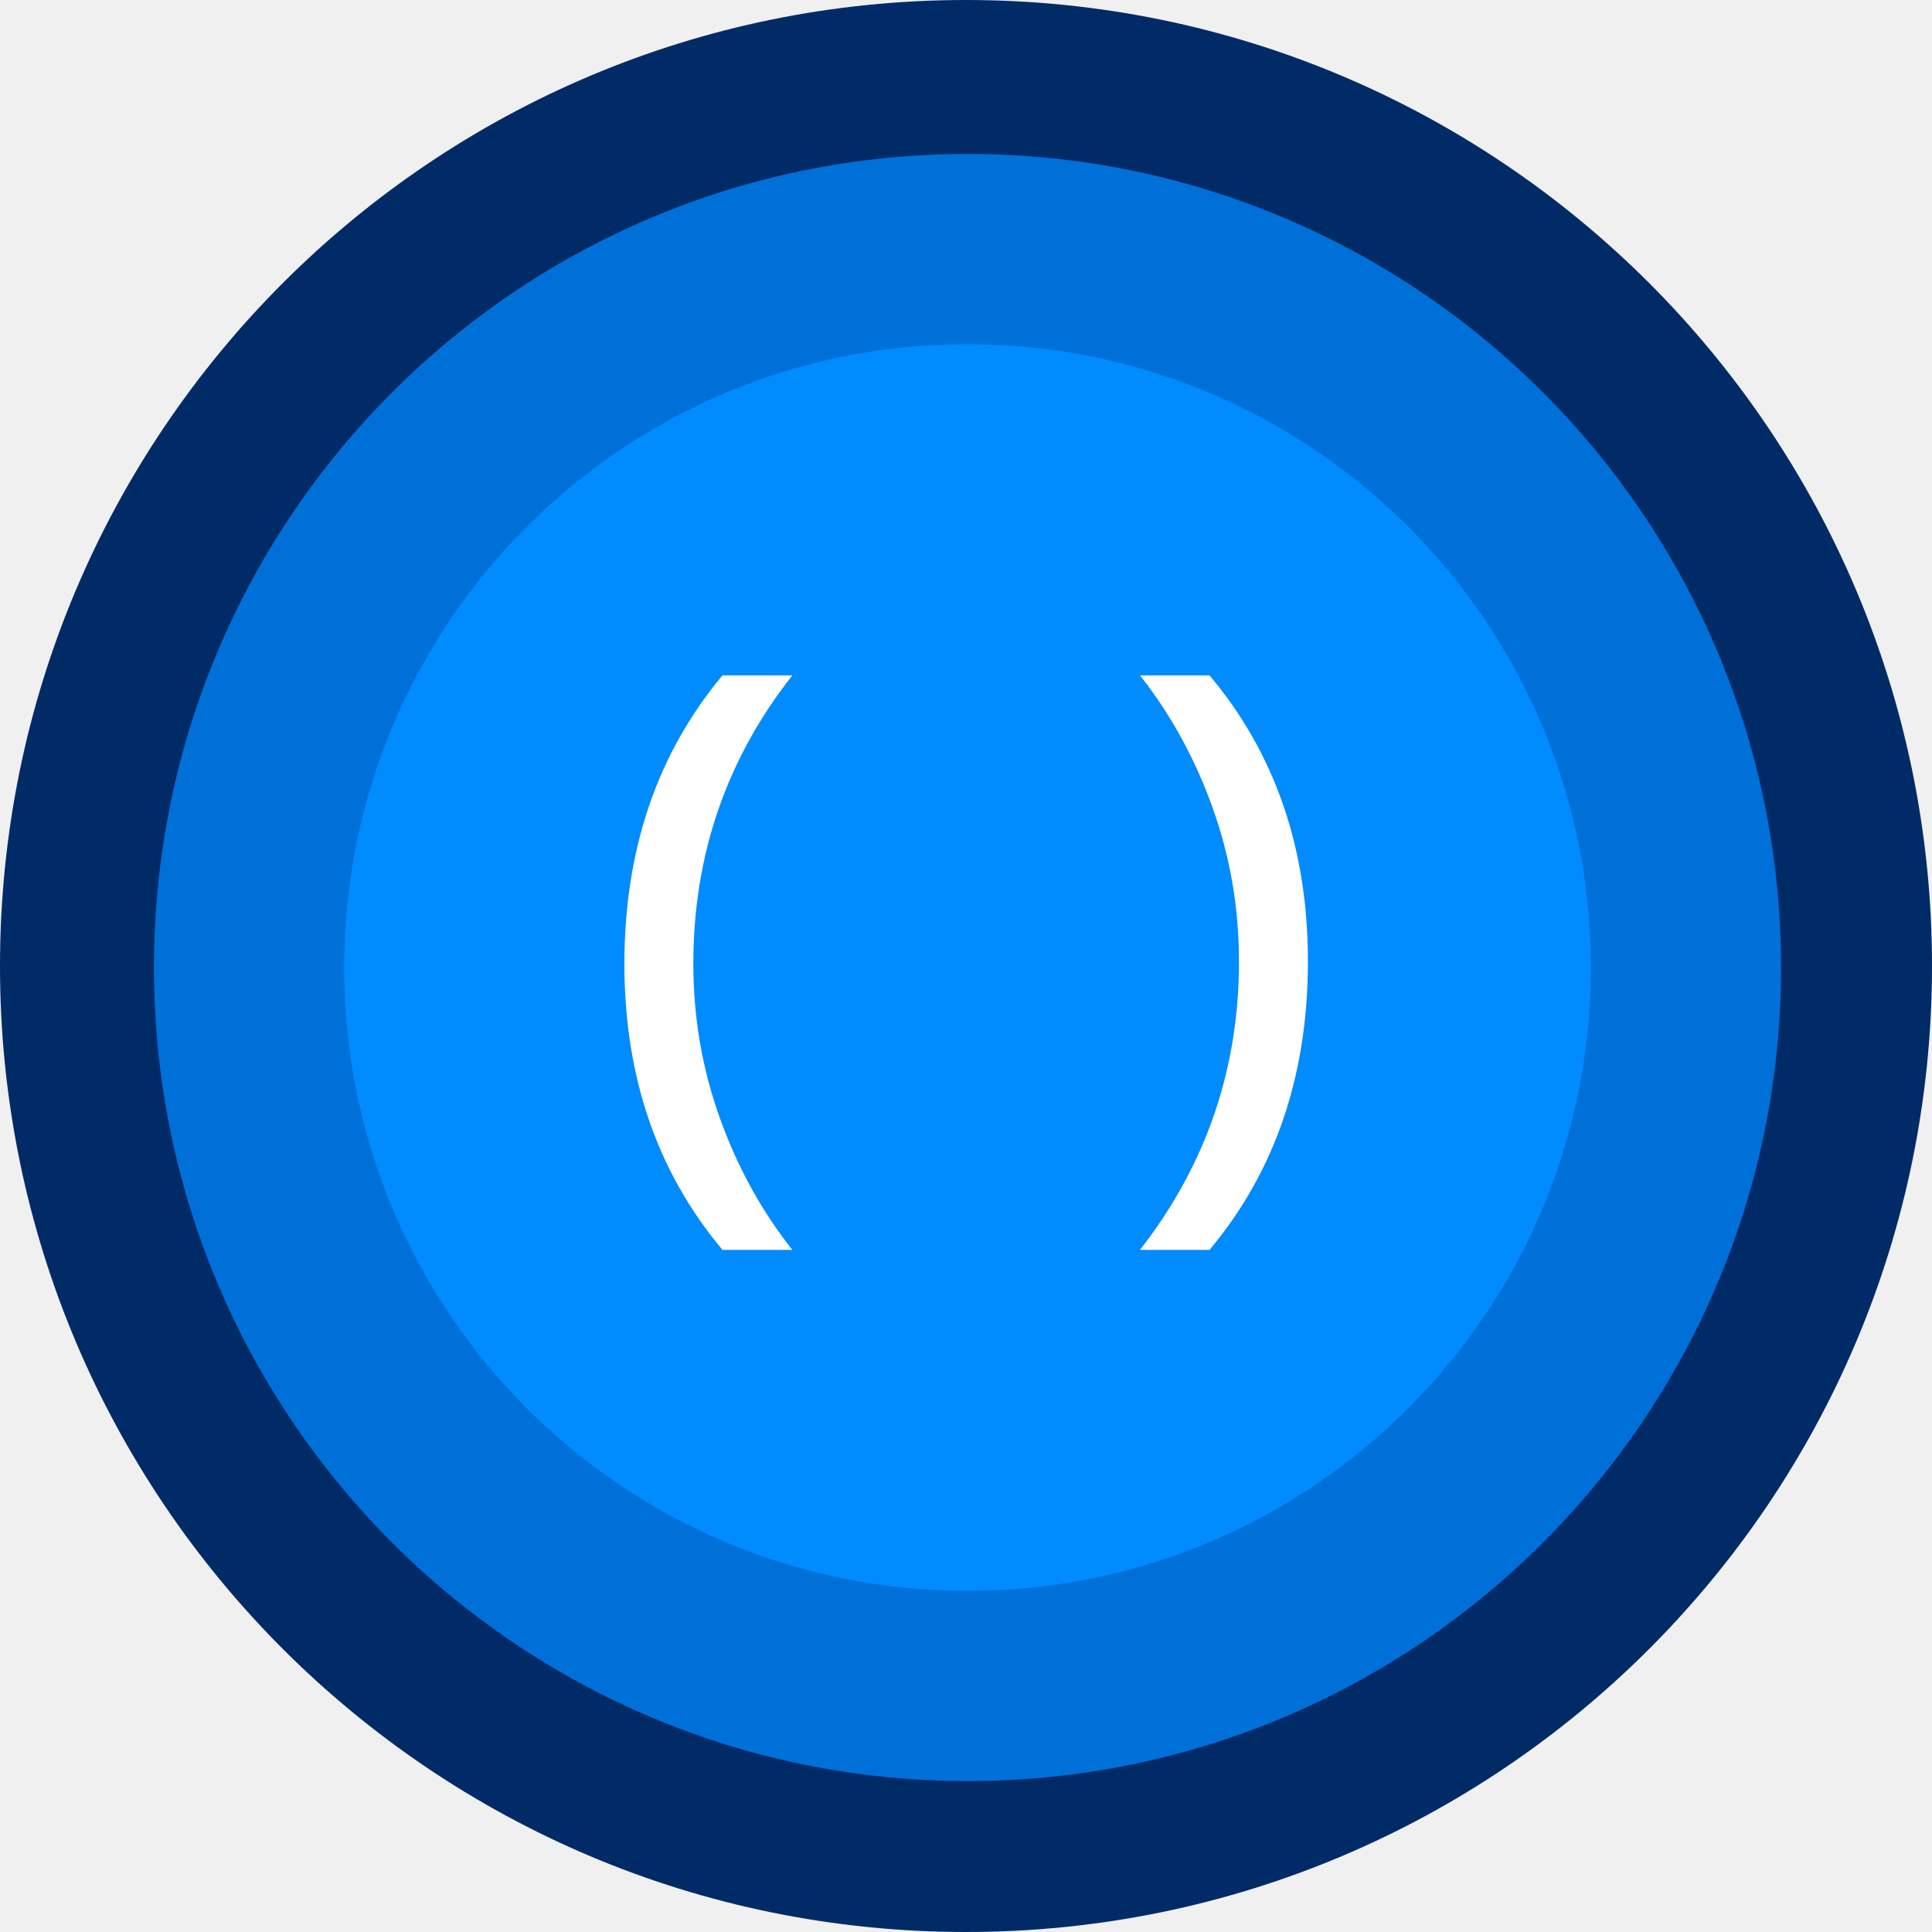
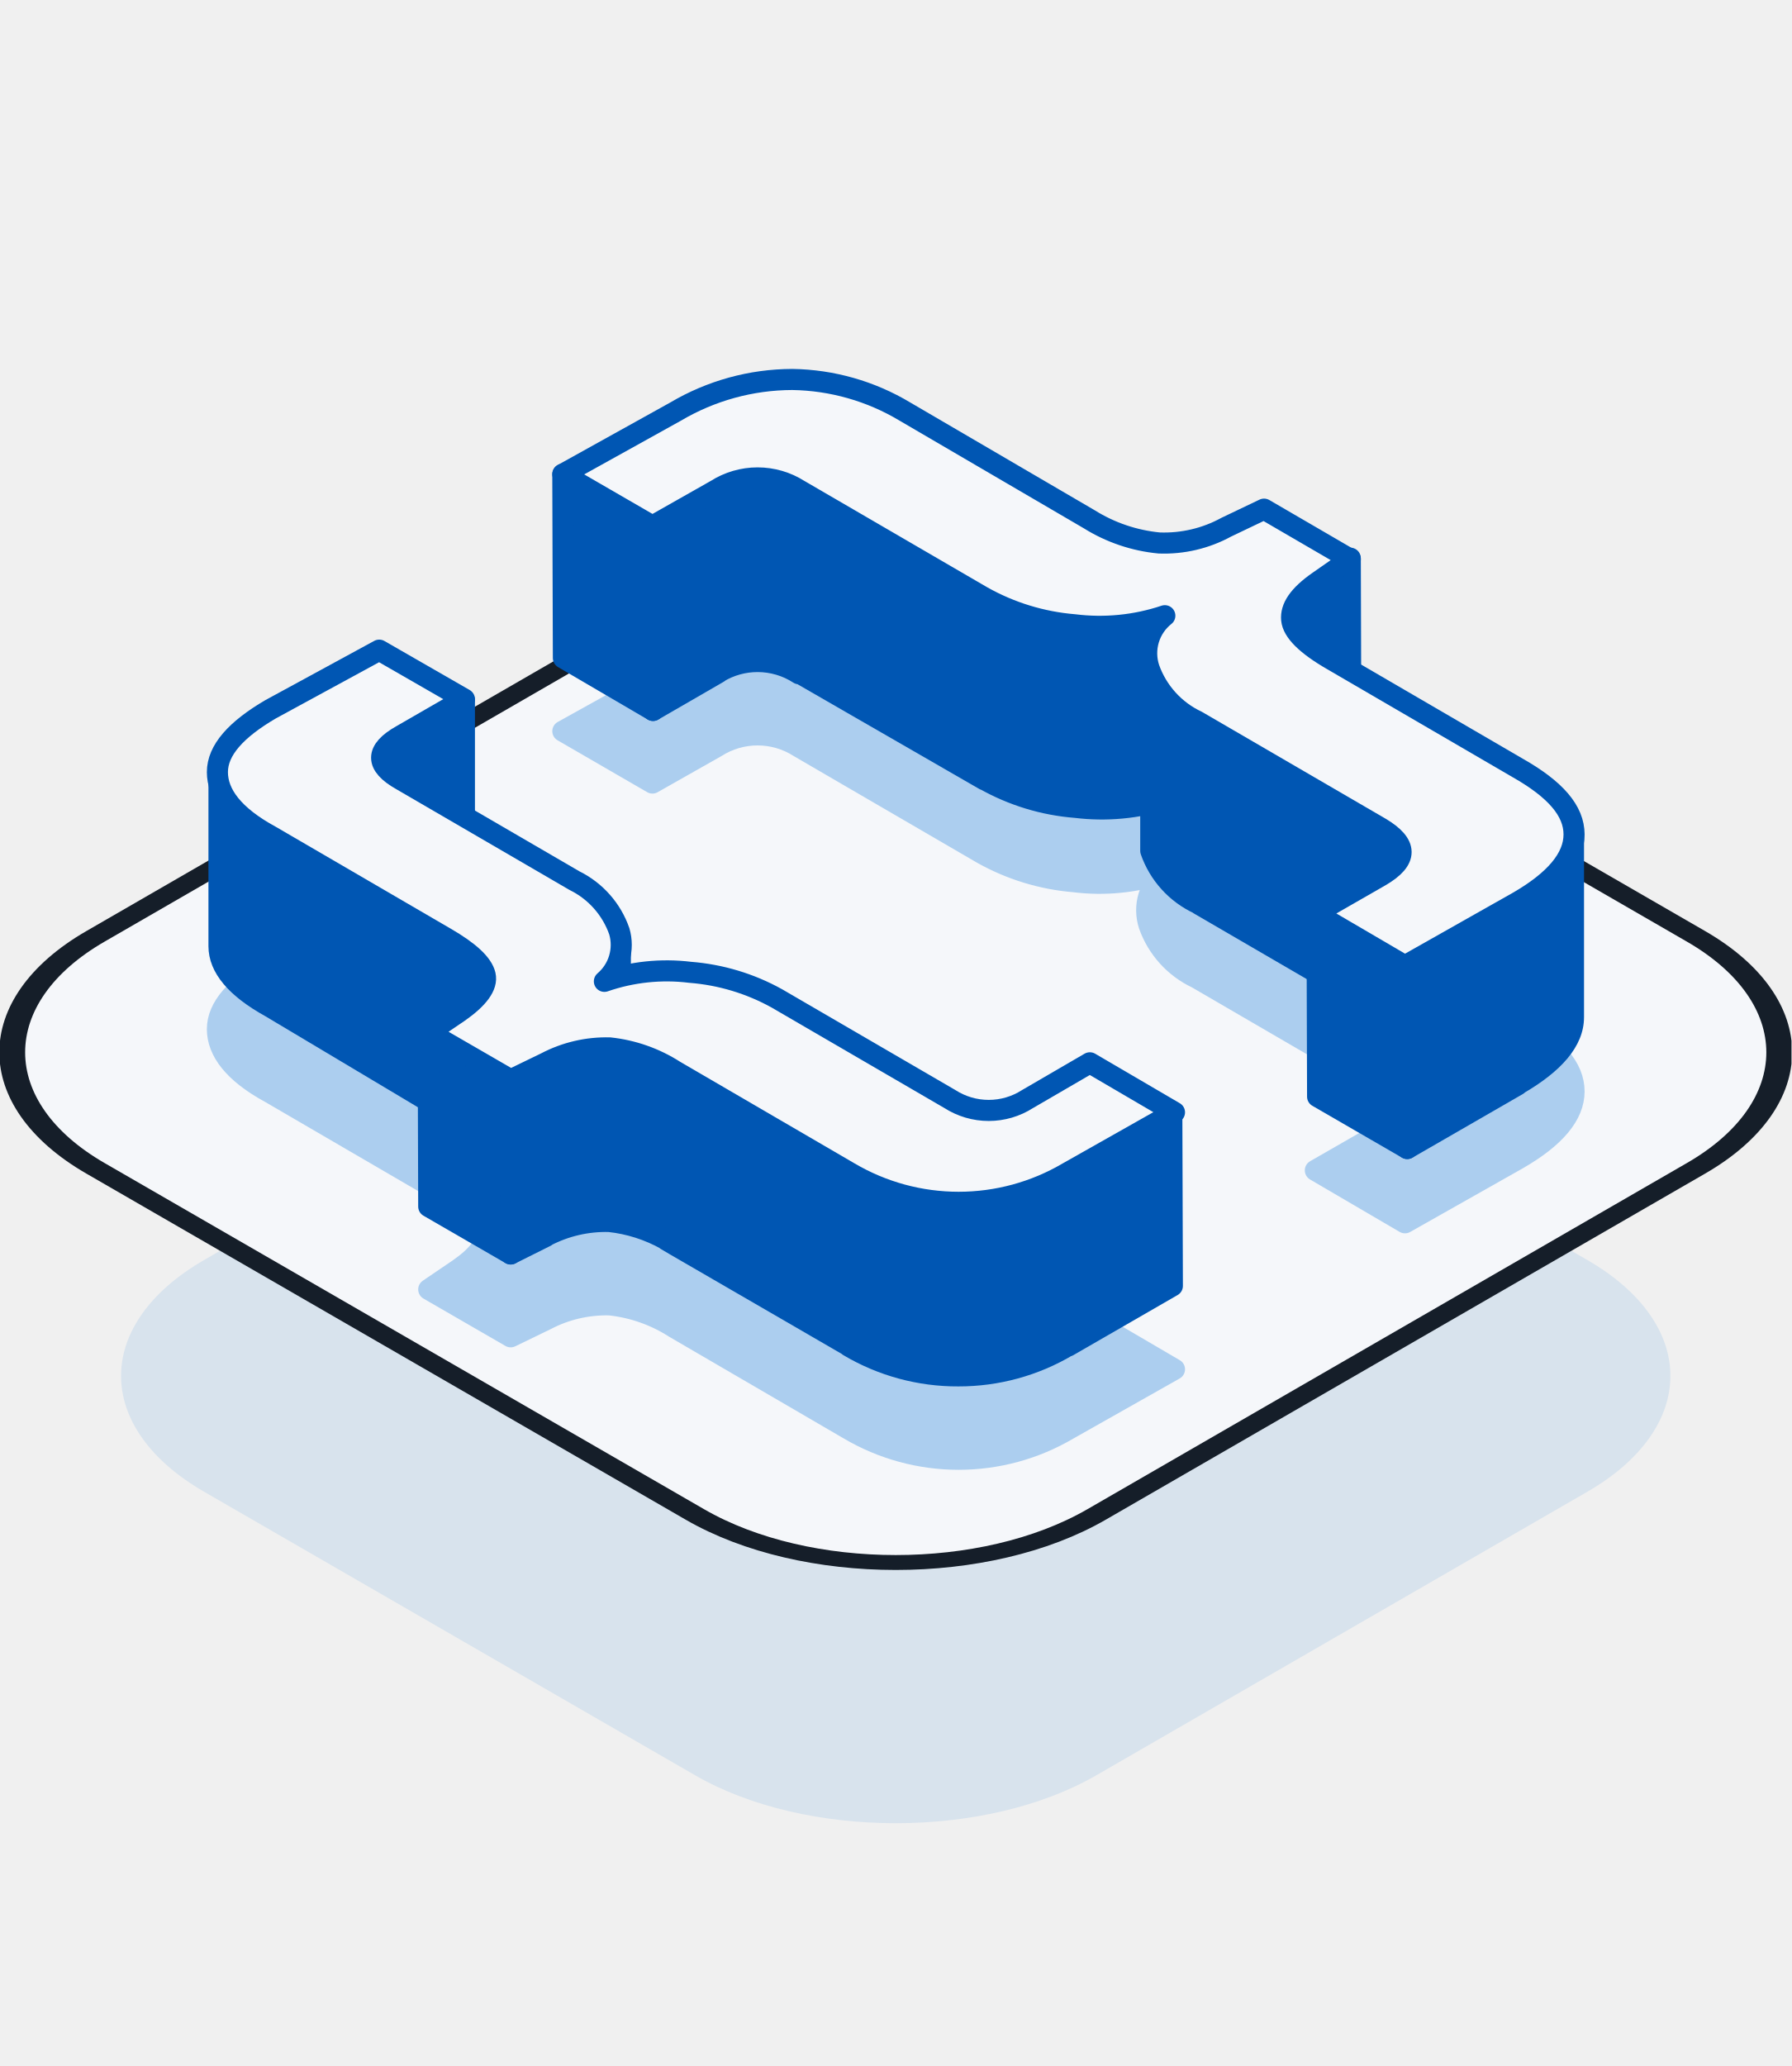
- <svg xmlns="http://www.w3.org/2000/svg" width="640px" height="640px" viewBox="0 0 640 640" version="1.1">
-   <g id="Page-1" stroke="none" stroke-width="1" fill="none" fill-rule="evenodd">
-     <g id="cypher-fundamentals">
-       <circle id="lg" fill="#002B66" cx="320" cy="320" r="320" />
-       <circle id="md" fill="#0070D9" cx="320.5" cy="320.5" r="269.5" />
-       <circle id="sm" fill="#008BFF" cx="320.5" cy="320.5" r="206.5" />
-       <path d="M262.465,414.034 C252.272,401.159 244.259,386.574 238.425,370.279 C232.591,353.984 229.674,336.985 229.674,319.282 C229.674,283.34 240.604,251.487 262.465,223.726 L262.465,223.726 L239.33,223.726 C217.671,249.677 206.841,281.529 206.841,319.282 C206.841,356.633 217.671,388.217 239.33,414.034 L239.33,414.034 L262.465,414.034 Z M400.67,414.034 C422.396,388.083 433.26,356.231 433.26,318.478 C433.26,281.127 422.396,249.543 400.67,223.726 L400.67,223.726 L377.636,223.726 C387.828,236.668 395.842,251.269 401.676,267.531 C407.51,283.792 410.427,300.774 410.427,318.478 C410.427,354.152 399.496,386.004 377.636,414.034 L377.636,414.034 L400.67,414.034 Z" id="()" fill="#FFFFFF" fill-rule="nonzero" />
-     </g>
+ <svg xmlns="http://www.w3.org/2000/svg" width="85" height="98" viewBox="0 0 85 98" fill="none">
+   <g clip-path="url(#clip0_62_4268)">
+     <rect opacity="0.1" width="48.885" height="48.885" rx="11" transform="matrix(0.866044 0.499967 -0.866044 0.499967 42.4996 40.8235)" fill="#006FD6" />
+     <rect width="54.847" height="54.847" rx="11" transform="matrix(0.866044 0.499967 -0.866044 0.499967 42.5 22.4952)" fill="#F5F7FA" stroke="#151E29" stroke-linejoin="round" />
+     <path opacity="0.3" d="M26.705 34.683L30.957 37.143L33.979 35.431C34.567 35.057 35.249 34.859 35.945 34.859C36.641 34.859 37.323 35.057 37.911 35.431L46.602 40.486C47.943 41.24 49.43 41.696 50.962 41.823C52.411 42.005 53.883 41.858 55.268 41.395C54.904 41.683 54.637 42.076 54.503 42.521C54.369 42.965 54.375 43.441 54.519 43.883C54.712 44.432 55.013 44.936 55.403 45.367C55.793 45.799 56.266 46.149 56.792 46.397L65.484 51.452C66.795 52.227 66.822 52.976 65.484 53.751L62.409 55.516L66.661 58.003L72.01 54.981C73.775 53.965 74.684 52.895 74.684 51.772C74.684 50.648 73.802 49.633 72.01 48.617L63.238 43.508C61.981 42.786 61.339 42.143 61.285 41.582C61.232 41.02 61.606 40.432 62.569 39.764L64.067 38.721L59.975 36.34L58.183 37.197C57.209 37.729 56.109 37.987 55 37.945C53.823 37.833 52.687 37.448 51.684 36.822L42.938 31.713C41.321 30.742 39.476 30.217 37.59 30.189C35.641 30.195 33.73 30.721 32.054 31.713L26.705 34.683Z" fill="#006FD6" stroke="#006FD6" stroke-linejoin="round" />
+     <path d="M26.704 22.493L26.731 31.212L30.984 33.699L30.957 24.98L26.704 22.493Z" fill="#0056B3" stroke="#0056B3" stroke-linejoin="round" />
+     <path fill-rule="evenodd" clip-rule="evenodd" d="M62.569 27.521L62.569 27.521L64.067 26.478L64.093 35.223L62.596 36.239L62.595 36.163L62.569 36.239C61.713 36.828 61.258 37.39 61.258 37.898V29.18C61.258 28.591 61.713 28.11 62.569 27.521L62.569 27.521Z" fill="#0056B3" />
+     <path d="M62.569 27.521L62.069 27.522C62.068 27.358 62.148 27.204 62.283 27.11L62.569 27.521ZM62.569 27.521L63.069 27.52C63.069 27.692 62.981 27.853 62.835 27.945L62.569 27.521ZM64.067 26.478L63.781 26.067C63.933 25.961 64.132 25.948 64.297 26.034C64.462 26.12 64.566 26.29 64.567 26.476L64.067 26.478ZM64.093 35.223L64.593 35.222C64.594 35.388 64.512 35.544 64.374 35.637L64.093 35.223ZM62.596 36.239L62.876 36.653C62.723 36.757 62.526 36.768 62.362 36.682C62.199 36.595 62.096 36.426 62.096 36.241L62.596 36.239ZM62.595 36.163L62.123 35.998C62.204 35.768 62.438 35.63 62.678 35.67C62.919 35.711 63.095 35.918 63.095 36.162L62.595 36.163ZM62.569 36.239L63.041 36.404C63.006 36.505 62.94 36.591 62.852 36.651L62.569 36.239ZM61.758 37.898C61.758 38.174 61.535 38.398 61.258 38.398C60.982 38.398 60.758 38.174 60.758 37.898H61.758ZM62.569 27.521L62.286 27.109C62.291 27.105 62.297 27.101 62.303 27.098L62.569 27.521ZM63.069 27.519L63.069 27.52L62.069 27.523L62.069 27.522L63.069 27.519ZM64.352 26.888L62.855 27.931L62.283 27.11L63.781 26.067L64.352 26.888ZM63.593 35.225L63.567 26.479L64.567 26.476L64.593 35.222L63.593 35.225ZM62.315 35.826L63.813 34.809L64.374 35.637L62.876 36.653L62.315 35.826ZM63.095 36.162L63.096 36.238L62.096 36.241L62.095 36.165L63.095 36.162ZM62.097 36.074L62.123 35.998L63.067 36.329L63.041 36.404L62.097 36.074ZM60.758 37.898C60.758 37.491 60.94 37.116 61.201 36.788C61.464 36.457 61.835 36.137 62.286 35.827L62.852 36.651C62.447 36.93 62.163 37.185 61.984 37.41C61.804 37.636 61.758 37.796 61.758 37.898H60.758ZM61.758 29.18V37.898H60.758V29.18H61.758ZM62.852 27.933C61.981 28.532 61.758 28.879 61.758 29.18H60.758C60.758 28.303 61.446 27.687 62.286 27.109L62.852 27.933ZM62.835 27.945L62.835 27.945L62.303 27.098L62.303 27.098L62.835 27.945Z" fill="#0056B3" />
+     <path d="M34.086 31.893C34.647 31.556 35.289 31.379 35.945 31.379C36.642 31.379 37.325 31.58 37.91 31.96V31.919L46.709 36.988L46.709 36.977C48.04 37.728 49.519 38.18 51.042 38.298C52.49 38.475 53.958 38.339 55.348 37.898V29.152C53.963 29.615 52.491 29.762 51.042 29.58C49.51 29.453 48.023 28.997 46.683 28.243V28.27L37.62 22.957V23.075C37.103 22.809 36.529 22.67 35.945 22.67C35.28 22.67 34.628 22.851 34.059 23.192L34.059 23.188L30.957 24.98L30.984 33.699L34.086 31.907L34.086 31.893Z" fill="#0056B3" stroke="#0056B3" stroke-linejoin="round" />
+     <path fill-rule="evenodd" clip-rule="evenodd" d="M54.6 31.64V40.358C54.79 40.908 55.09 41.415 55.48 41.847C55.871 42.279 56.345 42.627 56.873 42.872L56.9 42.887L56.9 42.899L65.592 47.954L65.592 47.927C66.233 48.328 66.581 48.703 66.581 49.077V40.358C66.581 39.983 66.233 39.61 65.591 39.209L65.565 39.225L65.565 39.208L56.887 34.188L56.873 34.154C56.346 33.907 55.874 33.556 55.484 33.125C55.093 32.693 54.793 32.189 54.6 31.64Z" fill="#0056B3" />
+     <path d="M54.6 40.358L54.127 40.522C54.109 40.469 54.1 40.414 54.1 40.358H54.6ZM54.6 31.64H54.1C54.1 31.396 54.275 31.188 54.515 31.147C54.756 31.106 54.99 31.244 55.071 31.474L54.6 31.64ZM55.48 41.847L55.11 42.182V42.182L55.48 41.847ZM56.873 42.872L57.083 42.418C57.095 42.424 57.106 42.429 57.117 42.435L56.873 42.872ZM56.9 42.887L57.144 42.45C57.301 42.538 57.399 42.705 57.4 42.885L56.9 42.887ZM56.9 42.899L56.648 43.331C56.495 43.242 56.4 43.078 56.4 42.901L56.9 42.899ZM65.592 47.954L66.092 47.952C66.092 48.131 65.997 48.297 65.842 48.387C65.686 48.476 65.495 48.476 65.34 48.386L65.592 47.954ZM65.592 47.927L65.092 47.929C65.091 47.746 65.189 47.579 65.349 47.49C65.508 47.402 65.702 47.407 65.857 47.503L65.592 47.927ZM67.081 49.077C67.081 49.353 66.857 49.577 66.581 49.577C66.305 49.577 66.081 49.353 66.081 49.077H67.081ZM65.591 39.209L65.331 38.782C65.492 38.683 65.696 38.684 65.856 38.785L65.591 39.209ZM65.565 39.225L65.826 39.651C65.672 39.746 65.479 39.749 65.321 39.661C65.163 39.573 65.066 39.407 65.065 39.226L65.565 39.225ZM65.565 39.208L65.815 38.776C65.969 38.865 66.064 39.029 66.065 39.207L65.565 39.208ZM56.887 34.188L56.636 34.621C56.539 34.565 56.463 34.477 56.422 34.372L56.887 34.188ZM56.873 34.154L57.086 33.701C57.201 33.755 57.291 33.852 57.338 33.97L56.873 34.154ZM54.1 40.358V31.64H55.1V40.358H54.1ZM55.11 42.182C54.674 41.7 54.34 41.136 54.127 40.522L55.072 40.194C55.241 40.681 55.506 41.129 55.851 41.511L55.11 42.182ZM56.663 43.326C56.074 43.053 55.545 42.664 55.11 42.182L55.851 41.511C56.197 41.893 56.616 42.202 57.083 42.418L56.663 43.326ZM56.656 43.323L56.629 43.309L57.117 42.435L57.144 42.45L56.656 43.323ZM56.4 42.901L56.4 42.888L57.4 42.885L57.4 42.898L56.4 42.901ZM65.34 48.386L56.648 43.331L57.151 42.467L65.843 47.522L65.34 48.386ZM66.092 47.925L66.092 47.952L65.092 47.955L65.092 47.929L66.092 47.925ZM65.857 47.503C66.197 47.716 66.49 47.94 66.703 48.183C66.916 48.426 67.081 48.726 67.081 49.077H66.081C66.081 49.054 66.072 48.979 65.951 48.842C65.829 48.703 65.628 48.539 65.327 48.351L65.857 47.503ZM66.081 49.077V40.358H67.081V49.077H66.081ZM66.081 40.358C66.081 40.335 66.072 40.261 65.951 40.123C65.83 39.985 65.628 39.821 65.326 39.633L65.856 38.785C66.197 38.997 66.49 39.221 66.703 39.464C66.916 39.707 67.081 40.007 67.081 40.358H66.081ZM65.852 39.636L65.826 39.651L65.304 38.798L65.331 38.782L65.852 39.636ZM66.065 39.207L66.065 39.223L65.065 39.226L65.065 39.21L66.065 39.207ZM57.137 33.755L65.815 38.776L65.315 39.641L56.636 34.621L57.137 33.755ZM57.338 33.97L57.352 34.005L56.422 34.372L56.408 34.337L57.338 33.97ZM55.855 32.789C56.2 33.172 56.619 33.482 57.086 33.701L56.661 34.606C56.074 34.331 55.547 33.941 55.113 33.46L55.855 32.789ZM55.071 31.474C55.242 31.96 55.509 32.407 55.855 32.789L55.113 33.46C54.678 32.98 54.343 32.418 54.128 31.806L55.071 31.474Z" fill="#0056B3" />
+     <path d="M62.489 43.3L62.516 52.019L66.768 54.479L66.741 45.761L62.489 43.3Z" fill="#0056B3" stroke="#0056B3" stroke-linejoin="round" />
+     <path fill-rule="evenodd" clip-rule="evenodd" d="M71.983 42.739V42.739C73.748 41.722 74.604 40.652 74.657 39.529V48.248C74.657 49.366 73.757 50.43 72.01 51.441L72.01 51.458L66.768 54.48L66.741 45.761L71.983 42.739Z" fill="#0056B3" />
+     <path d="M71.983 42.739H71.483C71.483 42.56 71.579 42.395 71.734 42.305L71.983 42.739ZM71.983 42.739H72.483C72.483 42.918 72.388 43.083 72.233 43.172L71.983 42.739ZM74.657 39.529L74.158 39.505C74.171 39.234 74.398 39.023 74.669 39.029C74.941 39.035 75.157 39.257 75.157 39.529H74.657ZM72.01 51.441L71.51 51.443C71.509 51.264 71.605 51.098 71.759 51.009L72.01 51.441ZM72.01 51.458L72.51 51.456C72.51 51.635 72.415 51.801 72.26 51.891L72.01 51.458ZM66.768 54.48L67.018 54.913C66.863 55.002 66.673 55.002 66.519 54.913C66.364 54.824 66.269 54.66 66.268 54.481L66.768 54.48ZM66.741 45.761L66.241 45.763C66.241 45.583 66.336 45.417 66.492 45.328L66.741 45.761ZM72.483 42.739V42.739H71.483V42.739H72.483ZM75.157 39.553C75.091 40.939 74.04 42.131 72.233 43.172L71.734 42.305C73.456 41.314 74.117 40.365 74.158 39.505L75.157 39.553ZM74.157 48.248V39.529H75.157V48.248H74.157ZM71.759 51.009C73.483 50.011 74.157 49.075 74.157 48.248H75.157C75.157 49.656 74.031 50.849 72.26 51.874L71.759 51.009ZM71.51 51.459L71.51 51.443L72.51 51.44L72.51 51.456L71.51 51.459ZM66.518 54.047L71.76 51.025L72.26 51.891L67.018 54.913L66.518 54.047ZM67.241 45.76L67.268 54.478L66.268 54.481L66.241 45.763L67.241 45.76ZM72.233 43.172L66.991 46.194L66.492 45.328L71.733 42.306L72.233 43.172Z" fill="#0056B3" />
+     <path d="M26.705 22.494L30.957 24.954L33.979 23.242C34.567 22.868 35.249 22.67 35.945 22.67C36.641 22.67 37.323 22.868 37.91 23.242L46.602 28.297C47.943 29.051 49.429 29.507 50.962 29.634C52.411 29.815 53.883 29.669 55.268 29.206C54.904 29.494 54.637 29.887 54.503 30.331C54.369 30.776 54.375 31.252 54.519 31.694C54.712 32.242 55.013 32.747 55.403 33.178C55.793 33.61 56.266 33.96 56.792 34.207L65.484 39.262C66.795 40.038 66.822 40.786 65.484 41.562L62.409 43.326L66.661 45.814L72.01 42.792C73.775 41.776 74.684 40.706 74.684 39.582C74.684 38.459 73.802 37.444 72.01 36.427L63.237 31.319C61.98 30.597 61.339 29.954 61.285 29.393C61.232 28.831 61.606 28.243 62.569 27.575L64.067 26.531L59.975 24.151L58.183 25.007C57.209 25.54 56.109 25.798 55 25.756C53.823 25.644 52.687 25.259 51.684 24.633L42.938 19.524C41.321 18.553 39.476 18.028 37.59 18C35.641 18.006 33.73 18.532 32.054 19.524L26.705 22.494Z" fill="#F5F7FA" stroke="#0056B3" stroke-linejoin="round" />
+     <path opacity="0.3" d="M12.841 45.832C11.199 46.792 10.315 47.778 10.315 48.813C10.315 49.849 11.073 50.885 12.841 51.844L21.125 56.667C22.261 57.324 22.892 57.905 23.019 58.436C23.145 58.966 22.665 59.573 21.756 60.204L20.342 61.164L24.231 63.411L25.898 62.603C26.831 62.112 27.875 61.869 28.929 61.896C30.027 62.014 31.082 62.385 32.01 62.981L40.294 67.806C41.867 68.732 43.659 69.22 45.484 69.22C47.31 69.22 49.102 68.732 50.675 67.806L55.726 64.952L51.71 62.603L48.755 64.321C48.205 64.674 47.565 64.862 46.912 64.862C46.258 64.862 45.617 64.674 45.068 64.321L36.859 59.547C35.592 58.844 34.188 58.422 32.743 58.31C31.372 58.142 29.981 58.288 28.676 58.739C29.011 58.454 29.256 58.078 29.382 57.656C29.507 57.235 29.508 56.787 29.383 56.365C29.019 55.318 28.257 54.455 27.262 53.965L19.054 49.192C17.791 48.484 17.791 47.778 19.054 47.07L22.034 45.353L17.993 43.029L12.841 45.832Z" fill="#006FD6" stroke="#006FD6" stroke-linejoin="round" />
+     <path fill-rule="evenodd" clip-rule="evenodd" d="M18.852 34.869L18.877 43.064L21.857 41.372L22.035 41.276L22.035 33.21L21.832 33.139L18.852 34.831V34.78C18.271 35.184 17.967 35.513 17.967 35.867V44.1C17.967 43.746 18.271 43.417 18.852 43.064V34.869Z" fill="#0056B3" />
+     <path d="M18.852 34.869H18.352C18.352 34.594 18.575 34.37 18.851 34.369C19.127 34.369 19.351 34.592 19.352 34.868L18.852 34.869ZM18.877 43.064L19.124 43.499C18.969 43.587 18.78 43.586 18.626 43.497C18.472 43.408 18.377 43.244 18.377 43.066L18.877 43.064ZM21.857 41.372L21.61 40.937L21.62 40.932L21.857 41.372ZM22.035 41.276L22.535 41.276C22.535 41.46 22.434 41.629 22.272 41.716L22.035 41.276ZM22.035 33.21L22.201 32.738C22.401 32.808 22.535 32.998 22.535 33.21L22.035 33.21ZM21.832 33.139L21.585 32.704C21.711 32.632 21.861 32.619 21.997 32.667L21.832 33.139ZM18.852 34.831L19.099 35.266C18.944 35.353 18.754 35.352 18.6 35.263C18.446 35.173 18.352 35.009 18.352 34.831H18.852ZM18.852 34.78L18.566 34.37C18.719 34.264 18.918 34.251 19.083 34.337C19.248 34.423 19.352 34.594 19.352 34.78H18.852ZM18.467 44.1C18.467 44.376 18.244 44.6 17.967 44.6C17.691 44.6 17.467 44.376 17.467 44.1H18.467ZM18.852 43.064H19.352C19.352 43.238 19.261 43.4 19.112 43.491L18.852 43.064ZM19.352 34.868L19.377 43.063L18.377 43.066L18.352 34.871L19.352 34.868ZM18.63 42.63L21.61 40.937L22.104 41.807L19.124 43.499L18.63 42.63ZM21.62 40.932L21.798 40.836L22.272 41.716L22.094 41.812L21.62 40.932ZM21.535 41.276L21.535 33.21L22.535 33.21L22.535 41.276L21.535 41.276ZM21.869 33.682L21.666 33.61L21.997 32.667L22.201 32.738L21.869 33.682ZM22.079 33.573L19.099 35.266L18.605 34.396L21.585 32.704L22.079 33.573ZM18.352 34.831V34.78H19.352V34.831H18.352ZM19.137 35.191C18.859 35.384 18.681 35.538 18.575 35.664C18.473 35.785 18.467 35.846 18.467 35.867H17.467C17.467 35.534 17.613 35.254 17.809 35.021C18 34.794 18.263 34.58 18.566 34.37L19.137 35.191ZM18.467 35.867V44.1H17.467V35.867H18.467ZM17.467 44.1C17.467 43.767 17.613 43.485 17.814 43.254C18.011 43.028 18.281 42.826 18.592 42.637L19.112 43.491C18.841 43.656 18.669 43.795 18.569 43.91C18.473 44.02 18.467 44.079 18.467 44.1H17.467ZM18.352 43.064V34.869H19.352V43.064H18.352Z" fill="#0056B3" />
+     <path d="M10.39 36.725V44.883C10.39 45.878 11.175 46.849 12.84 47.771L21.099 52.698V52.713C22.236 53.369 22.867 53.949 22.993 54.48V46.247C22.867 45.716 22.236 45.135 21.099 44.478L12.916 39.579C11.199 38.72 10.39 37.735 10.39 36.725Z" fill="#0056B3" stroke="#0056B3" stroke-linejoin="round" />
+     <path d="M29.434 53.016V44.883C29.437 45.209 29.369 45.532 29.234 45.829C29.099 46.126 28.899 46.389 28.651 46.601V54.834C28.907 54.607 29.11 54.327 29.246 54.012C29.381 53.698 29.445 53.358 29.434 53.016Z" fill="#0056B3" stroke="#0056B3" stroke-linejoin="round" />
+     <path d="M20.316 49L20.342 57.233L24.231 59.481L24.206 51.248L20.316 49Z" fill="#0056B3" stroke="#0056B3" stroke-linejoin="round" />
+     <path d="M25.873 50.414C26.806 49.923 27.849 49.679 28.904 49.707C29.858 49.809 30.78 50.103 31.615 50.57V50.535L40.269 55.617C41.843 56.551 43.641 57.04 45.472 57.031C47.293 57.035 49.083 56.547 50.649 55.617L55.599 52.763L55.625 60.996L50.675 63.85L50.675 63.835L50.649 63.85C49.083 64.779 47.294 65.268 45.472 65.264C43.641 65.273 41.843 64.784 40.269 63.85V63.836L32.01 59.052L31.615 58.819V58.804C30.78 58.337 29.858 58.042 28.904 57.94C27.859 57.913 26.825 58.152 25.898 58.635L25.898 58.648L24.231 59.481L24.206 51.247L25.873 50.414Z" fill="#0056B3" stroke="#0056B3" stroke-linejoin="round" />
+     <path d="M12.841 33.643C11.199 34.603 10.315 35.588 10.315 36.624C10.315 37.659 11.073 38.695 12.841 39.655L21.125 44.478C22.261 45.135 22.893 45.716 23.019 46.247C23.145 46.777 22.665 47.384 21.756 48.015L20.342 48.975L24.231 51.222L25.898 50.414C26.831 49.923 27.875 49.68 28.929 49.707C30.027 49.825 31.082 50.196 32.01 50.792L40.294 55.617C41.867 56.543 43.659 57.031 45.484 57.031C47.31 57.031 49.102 56.543 50.675 55.617L55.726 52.763L51.71 50.414L48.755 52.132C48.205 52.485 47.565 52.673 46.912 52.673C46.258 52.673 45.618 52.485 45.068 52.132L36.859 47.358C35.592 46.655 34.188 46.233 32.743 46.121C31.372 45.953 29.981 46.099 28.676 46.55C29.011 46.265 29.256 45.889 29.382 45.467C29.507 45.046 29.508 44.598 29.384 44.176C29.019 43.129 28.257 42.266 27.262 41.776L19.054 37.002C17.791 36.295 17.791 35.589 19.054 34.881L22.034 33.163L17.993 30.84L12.841 33.643Z" fill="#F5F7FA" stroke="#0056B3" stroke-linejoin="round" />
  </g>
+   <defs>
+     <clipPath id="clip0_62_4268">
+       <rect width="85" height="98" fill="white" />
+     </clipPath>
+   </defs>
</svg>
